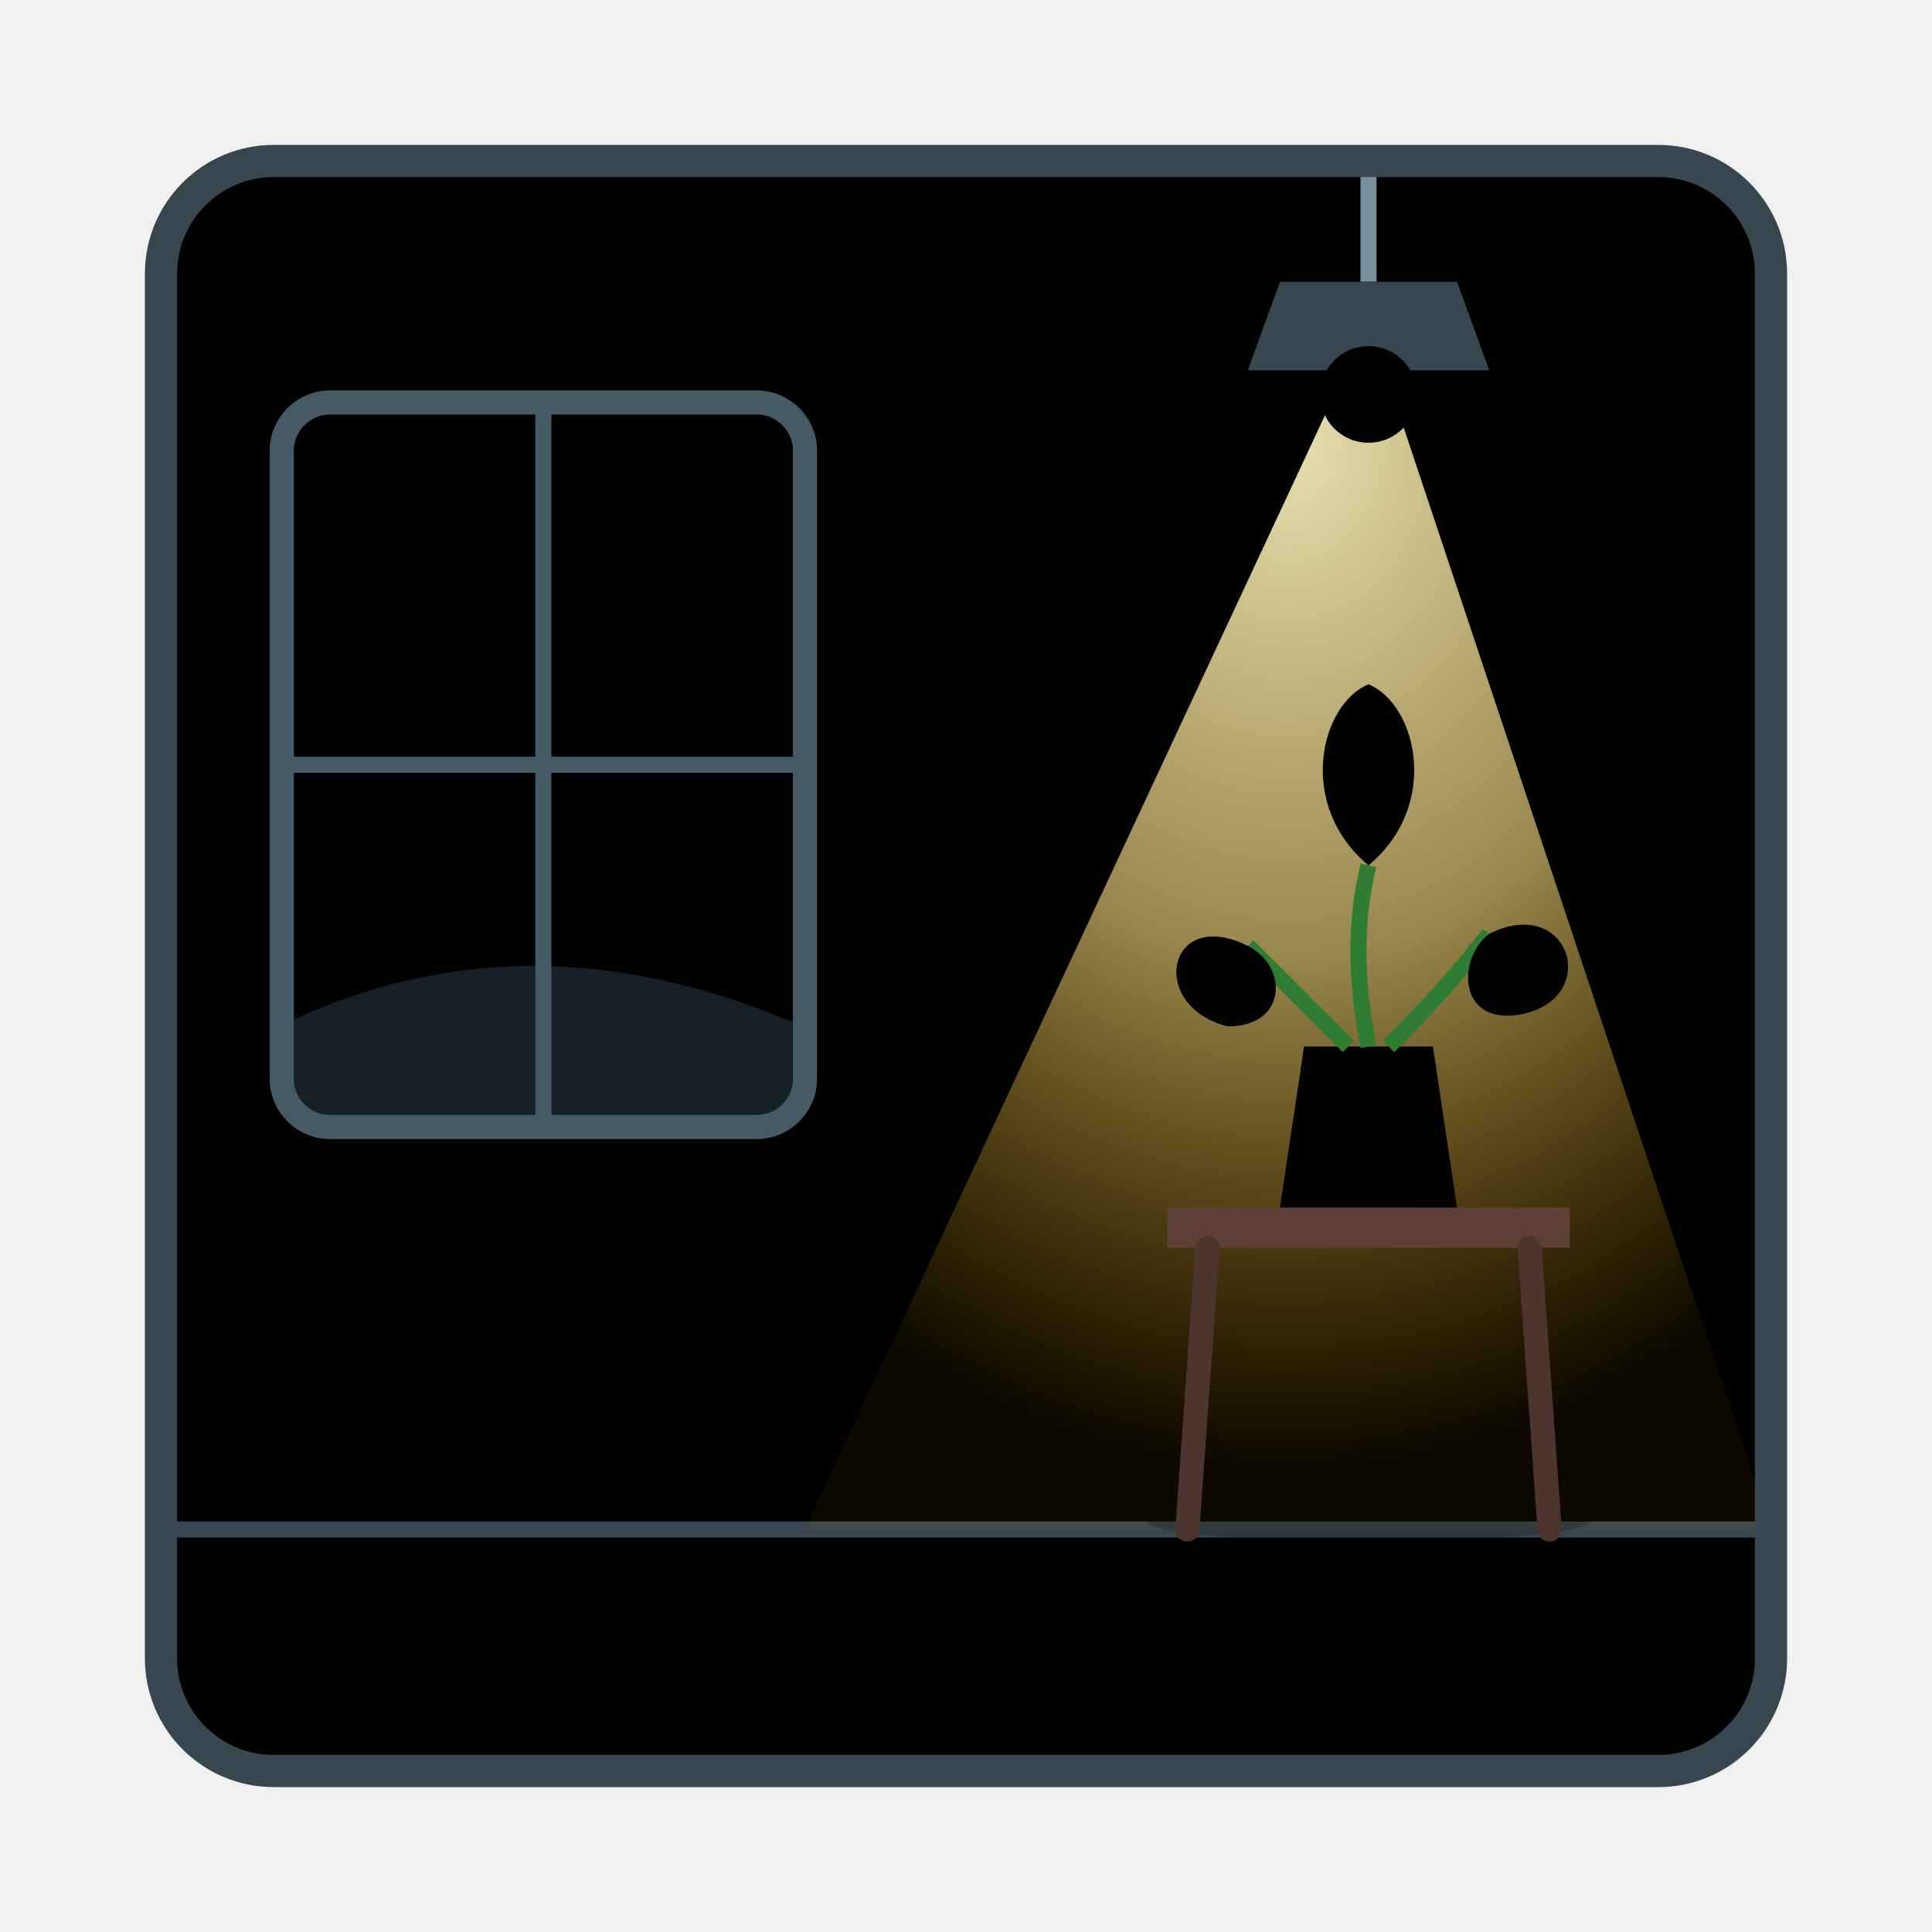
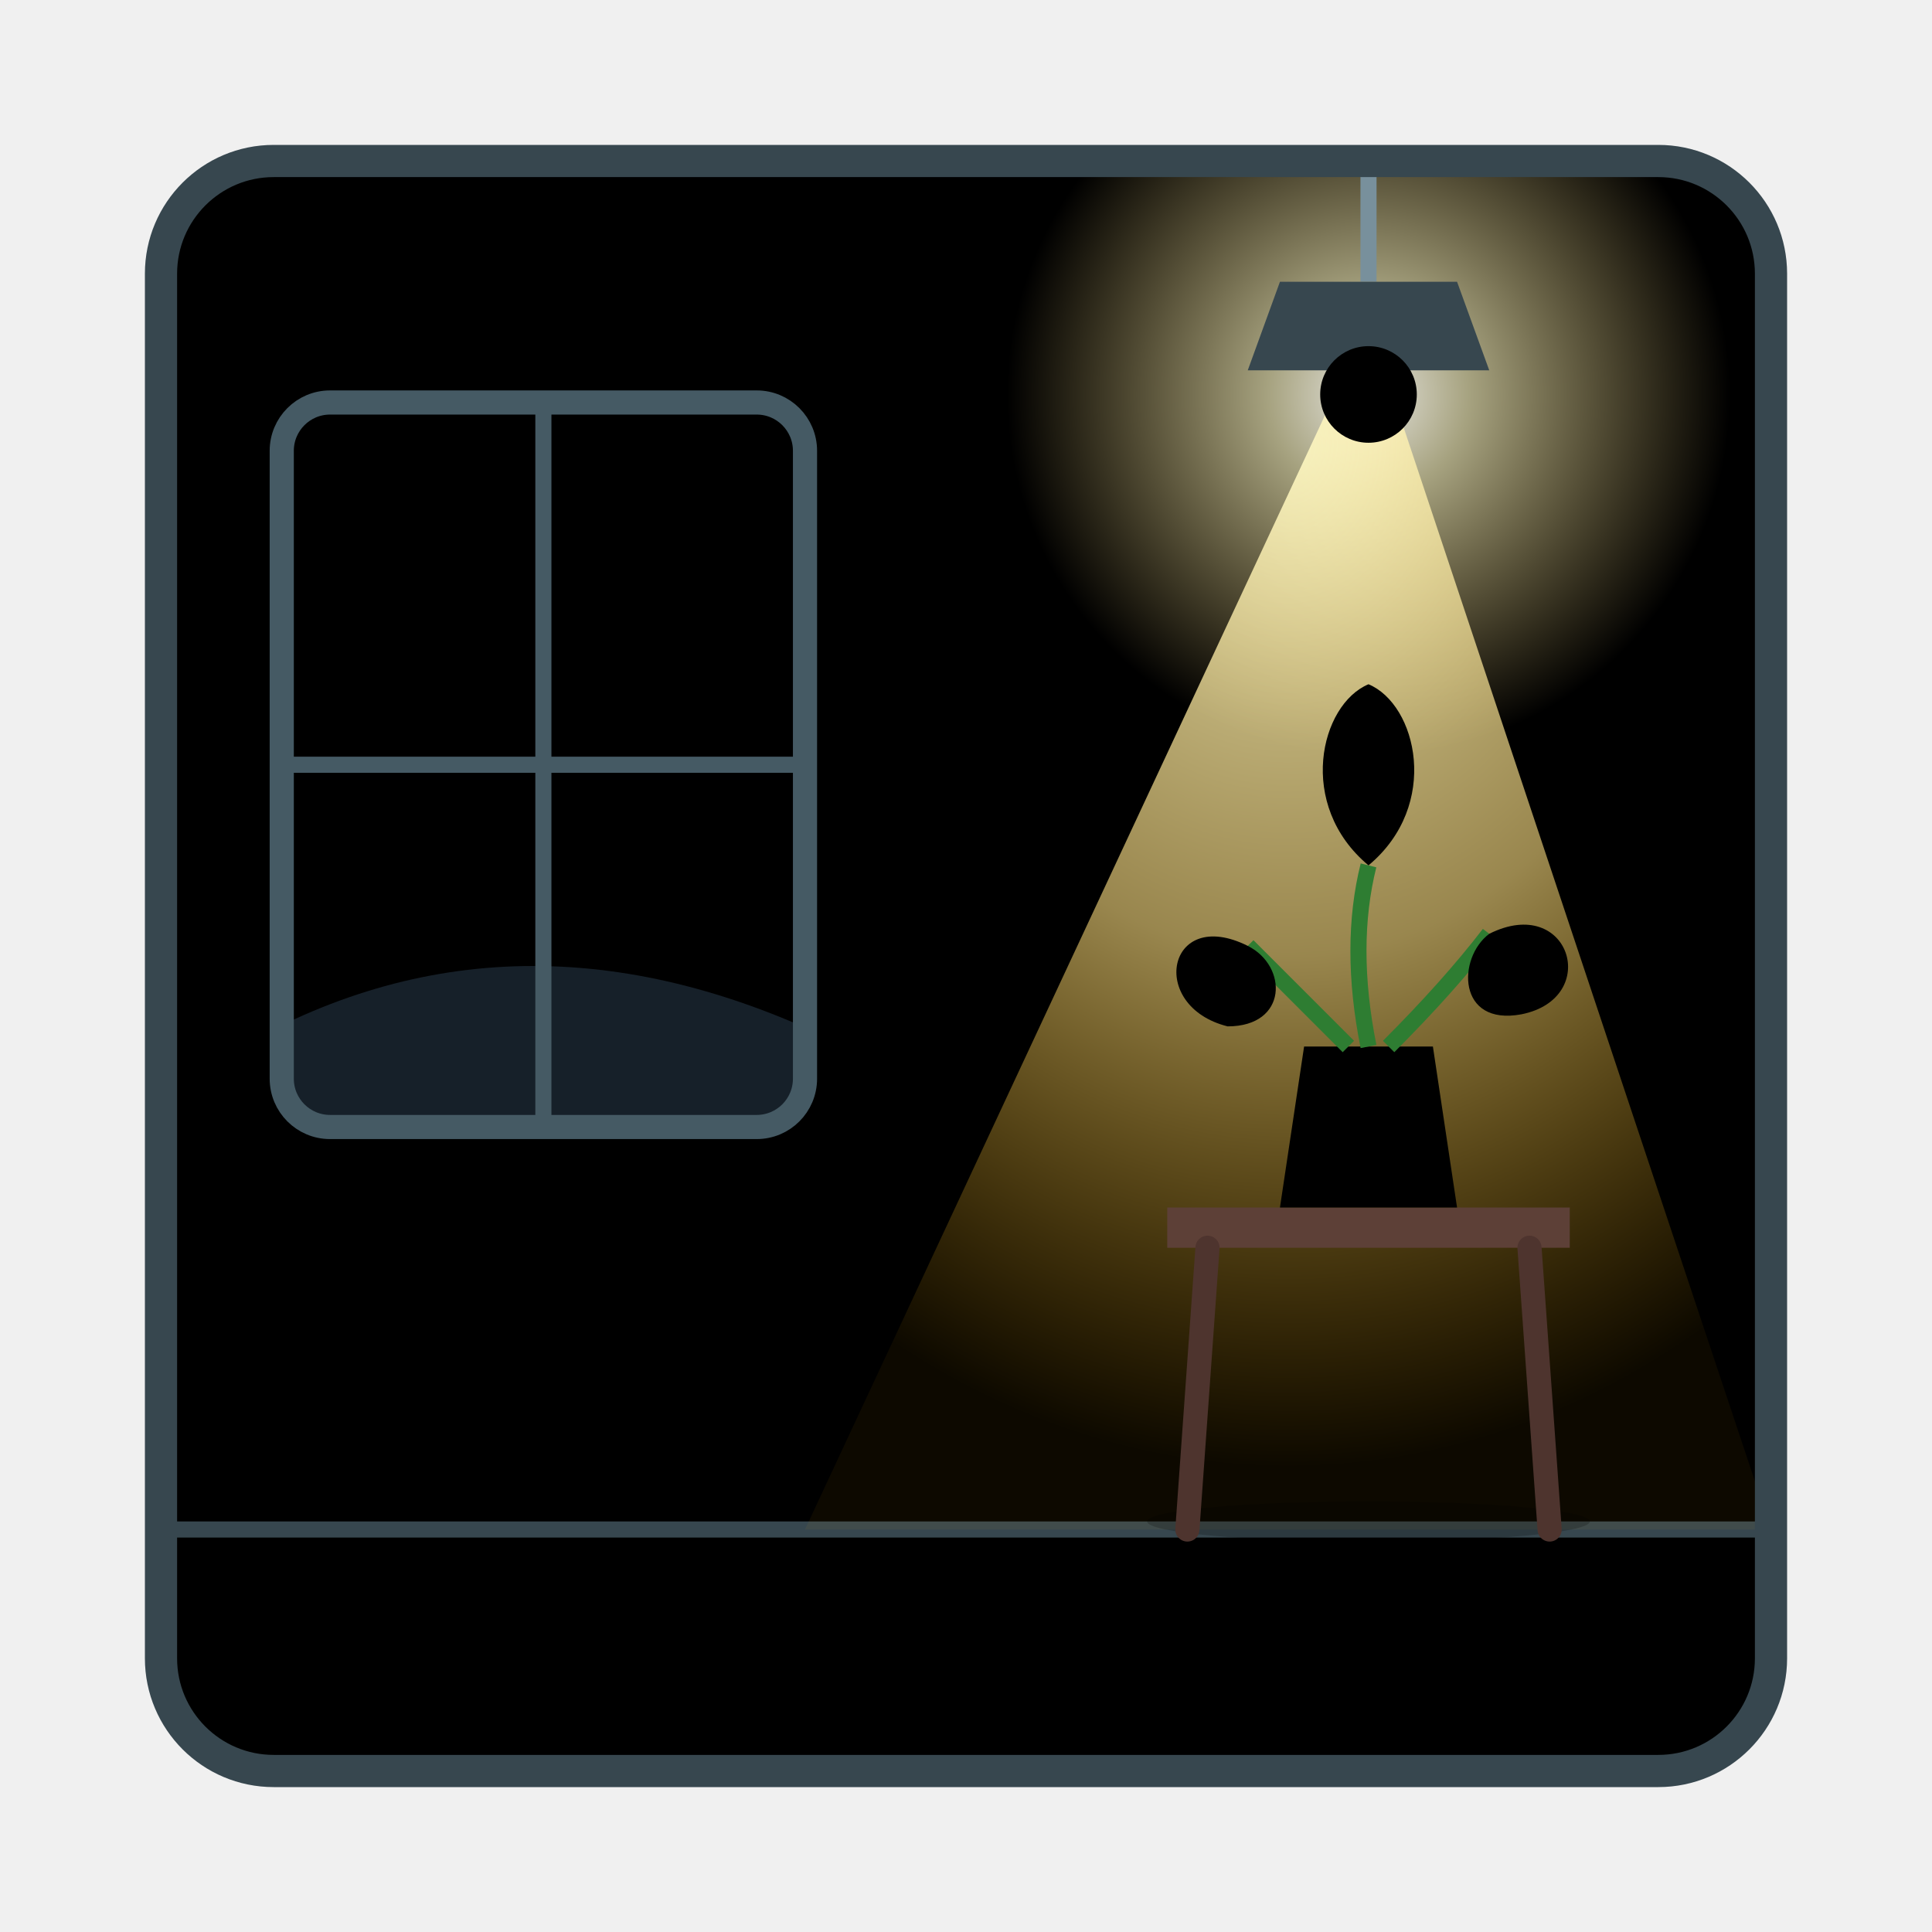
<svg xmlns="http://www.w3.org/2000/svg" viewBox="0 0 480 480" width="100%" height="100%">
  <defs>
    <clipPath id="room-clip">
      <rect x="40" y="40" width="400" height="400" rx="28" />
    </clipPath>
    <clipPath id="window-clip">
      <rect x="70" y="100" width="130" height="180" rx="12" />
    </clipPath>
    <radialGradient id="indoor-beam" cx="50%" cy="10%" r="85%">
      <stop id="beam-top" offset="0%" stop-color="#FFF9C4" stop-opacity="0.9" />
      <stop id="beam-mid" offset="50%" stop-color="#FFE082" stop-opacity="0.6" />
      <stop id="beam-bot" offset="100%" stop-color="#FFB300" stop-opacity="0.05" />
+     </radialGradient>
+     <radialGradient id="grow-light-halo" cx="50%" cy="50%" r="50%">
+       <stop offset="0%" stop-color="#FFFFFF" stop-opacity="0.9" />
+       <stop offset="28%" stop-color="#FFF9C4" stop-opacity="0.65" />
+       <stop offset="100%" stop-color="#FFE082" stop-opacity="0" />
    </radialGradient>
  </defs>
  <style>
    .sky-bg {
      animation: skyCycle 10s cubic-bezier(0.4, 0, 0.2, 1) infinite;
    }
    @keyframes skyCycle {
      0%, 100% { fill: #0D1B2A; }
      15% { fill: #FF7B54; }
      35%, 65% { fill: #87CEEB; }
      80% { fill: #E2583E; }
    }

    .sun-path {
      animation: sunArc 10s linear infinite;
    }
    @keyframes sunArc {
      0%, 10% { transform: translate(62px, 235px); fill: #FF8A65; opacity: 0; }
-       15% { transform: translate(78px, 220px); fill: #FFB74D; opacity: 1; }
-       30% { transform: translate(108px, 148px); fill: #FFF176; opacity: 1; }
-       45% { transform: translate(135px, 124px); fill: #FFF59D; opacity: 1; }
-       60% { transform: translate(166px, 148px); fill: #FFF176; opacity: 1; }
-       76% { transform: translate(195px, 220px); fill: #FF7043; opacity: 1; }
+       15% { transform: translate(78px, 225px); fill: #FFB74D; opacity: 1; }
+       30% { transform: translate(108px, 170px); fill: #FFF176; opacity: 1; }
+       45% { transform: translate(135px, 154px); fill: #FFF59D; opacity: 1; }
+       60% { transform: translate(166px, 170px); fill: #FFF176; opacity: 1; }
+       76% { transform: translate(195px, 225px); fill: #FF7043; opacity: 1; }
      84%, 100% { transform: translate(210px, 240px); fill: #FF8A65; opacity: 0; }
    }

    .moon-path {
      animation: moonArc 10s linear infinite;
    }
    @keyframes moonArc {
-       0% { transform: translate(173px, 169px); opacity: 1; }
-       5% { transform: translate(184px, 195px); opacity: 1; }
-       10% { transform: translate(192px, 220px); opacity: 1; }
+       0% { transform: translate(173px, 186px); opacity: 1; }
+       5% { transform: translate(184px, 206px); opacity: 1; }
+       10% { transform: translate(192px, 225px); opacity: 1; }
      15% { transform: translate(202px, 238px); opacity: 0; }
      65% { transform: translate(68px, 238px); opacity: 0; }
-       70% { transform: translate(78px, 220px); opacity: 0.3; }
-       75% { transform: translate(87px, 195px); opacity: 1; }
-       80% { transform: translate(97px, 169px); opacity: 1; }
-       85% { transform: translate(113px, 143px); opacity: 1; }
-       90% { transform: translate(135px, 130px); opacity: 1; }
-       95% { transform: translate(157px, 143px); opacity: 1; }
-       100% { transform: translate(173px, 169px); opacity: 1; }
+       70% { transform: translate(78px, 225px); opacity: 0.3; }
+       75% { transform: translate(87px, 206px); opacity: 1; }
+       80% { transform: translate(97px, 186px); opacity: 1; }
+       85% { transform: translate(113px, 167px); opacity: 1; }
+       90% { transform: translate(135px, 158px); opacity: 1; }
+       95% { transform: translate(157px, 167px); opacity: 1; }
+       100% { transform: translate(173px, 186px); opacity: 1; }
    }

    .indoor-bg {
      animation: indoorAmbient 10s cubic-bezier(0.4, 0, 0.2, 1) infinite;
    }
    @keyframes indoorAmbient {
      0%, 100% { fill: #12161A; }
-       15% { fill: #2C2220; }
-       35%, 65% { fill: #FFF8E1; }
-       80% { fill: #2A1D1A; }
+       15% { fill: #211D1C; }
+       35%, 65% { fill: #252C30; }
+       80% { fill: #201B1A; }
+     }
+ 
+     .grow-light-halo {
+       animation: haloIntensity 10s cubic-bezier(0.4, 0, 0.2, 1) infinite;
+     }
+     @keyframes haloIntensity {
+       0%, 100% { opacity: 0.03; }
+       15% { opacity: 0.35; }
+       35%, 65% { opacity: 0.95; }
+       80% { opacity: 0.3; }
    }

    .smart-bulb {
      animation: bulbTone 10s cubic-bezier(0.4, 0, 0.2, 1) infinite;
    }
    @keyframes bulbTone {
      0%, 100% { fill: #455A64; }
      15% { fill: #FFB74D; }
      35%, 65% { fill: #FFFFFF; }
      80% { fill: #FF8A65; }
    }

    .light-cone {
      transform-origin: 340px 80px;
      animation: coneIntensity 10s cubic-bezier(0.4, 0, 0.2, 1) infinite;
    }
    @keyframes coneIntensity {
      0%, 100% { opacity: 0.1; }
      15% { opacity: 0.75; }
      35%, 65% { opacity: 1; }
      80% { opacity: 0.7; }
    }

    .leaf-bright {
      animation: leafGlow 10s cubic-bezier(0.4, 0, 0.2, 1) infinite;
    }
    @keyframes leafGlow {
      0%, 100% { fill: #1B5E20; }
      15% { fill: #4CAF50; }
      35%, 65% { fill: #76FF03; }
      80% { fill: #43A047; }
    }

    .pot {
      animation: potLighting 10s cubic-bezier(0.4, 0, 0.2, 1) infinite;
    }
    @keyframes potLighting {
      0%, 100% { fill: #37474F; }
      15% { fill: #8D6E63; }
      35%, 65% { fill: #FF7043; }
      80% { fill: #A1887F; }
    }
  </style>
  <g clip-path="url(#room-clip)">
    <rect class="indoor-bg" x="40" y="40" width="400" height="400" />
    <g>
      <g clip-path="url(#window-clip)">
        <rect class="sky-bg" x="70" y="100" width="130" height="180" />
        <circle class="sun-path" cx="0" cy="0" r="16" />
        <g class="moon-path">
          <circle cx="0" cy="0" r="15" fill="#E8EEF8" />
          <circle cx="-5" cy="-4" r="3" fill="#C8D2E3" opacity="0.7" />
          <circle cx="6" cy="5" r="4" fill="#C8D2E3" opacity="0.55" />
          <circle cx="6" cy="-7" r="2" fill="#C8D2E3" opacity="0.6" />
        </g>
        <path d="M60,260 Q130,220 210,260 V290 H60 Z" fill="#1C2833" opacity="0.8" />
      </g>
      <rect x="70" y="100" width="130" height="180" rx="12" fill="none" stroke="#455A64" stroke-width="6" />
      <line x1="135" y1="100" x2="135" y2="280" stroke="#455A64" stroke-width="4" />
      <line x1="70" y1="190" x2="200" y2="190" stroke="#455A64" stroke-width="4" />
    </g>
    <line x1="40" y1="380" x2="440" y2="380" stroke="#37474F" stroke-width="4" stroke-linecap="round" />
+     <circle class="grow-light-halo" cx="340" cy="98" r="90" fill="url(#grow-light-halo)" />
    <polygon class="light-cone" points="340,80 200,380 440,380" fill="url(#indoor-beam)" />
    <g transform="translate(340, 40)">
      <line x1="0" y1="0" x2="0" y2="30" stroke="#78909C" stroke-width="4" />
      <path d="M-22,30 L22,30 L30,52 L-30,52 Z" fill="#37474F" />
      <circle class="smart-bulb" cx="0" cy="58" r="12" />
    </g>
    <g transform="translate(340, 380)">
      <ellipse cx="0" cy="-2" rx="55" ry="5" fill="#000" opacity="0.2" />
      <path d="M-50,-80 H50 V-70 H-50 Z" fill="#5D4037" />
      <line x1="-40" y1="-70" x2="-45" y2="0" stroke="#4E342E" stroke-width="6" stroke-linecap="round" />
      <line x1="40" y1="-70" x2="45" y2="0" stroke="#4E342E" stroke-width="6" stroke-linecap="round" />
      <path class="pot" d="M-22,-80 L-16,-120 H16 L22,-80 Z" />
      <g transform="translate(0, -120)">
        <path d="M0,0 Q-5,-25 0,-45" stroke="#2E7D32" stroke-width="4" fill="none" />
        <path class="leaf-bright" d="M0,-45 C-18,-60 -12,-85 0,-90 C12,-85 18,-60 0,-45 Z" />
        <path d="M-5,0 Q-20,-15 -30,-25" stroke="#2E7D32" stroke-width="4" fill="none" />
        <path class="leaf-bright" d="M-30,-25 C-50,-35 -55,-10 -35,-5 C-20,-5 -20,-20 -30,-25 Z" />
        <path d="M5,0 Q20,-15 30,-28" stroke="#2E7D32" stroke-width="4" fill="none" />
        <path class="leaf-bright" d="M30,-28 C50,-38 58,-12 38,-8 C22,-5 22,-22 30,-28 Z" />
      </g>
    </g>
  </g>
  <rect x="40" y="40" width="400" height="400" rx="28" fill="none" stroke="#37474F" stroke-width="8" />
</svg>
